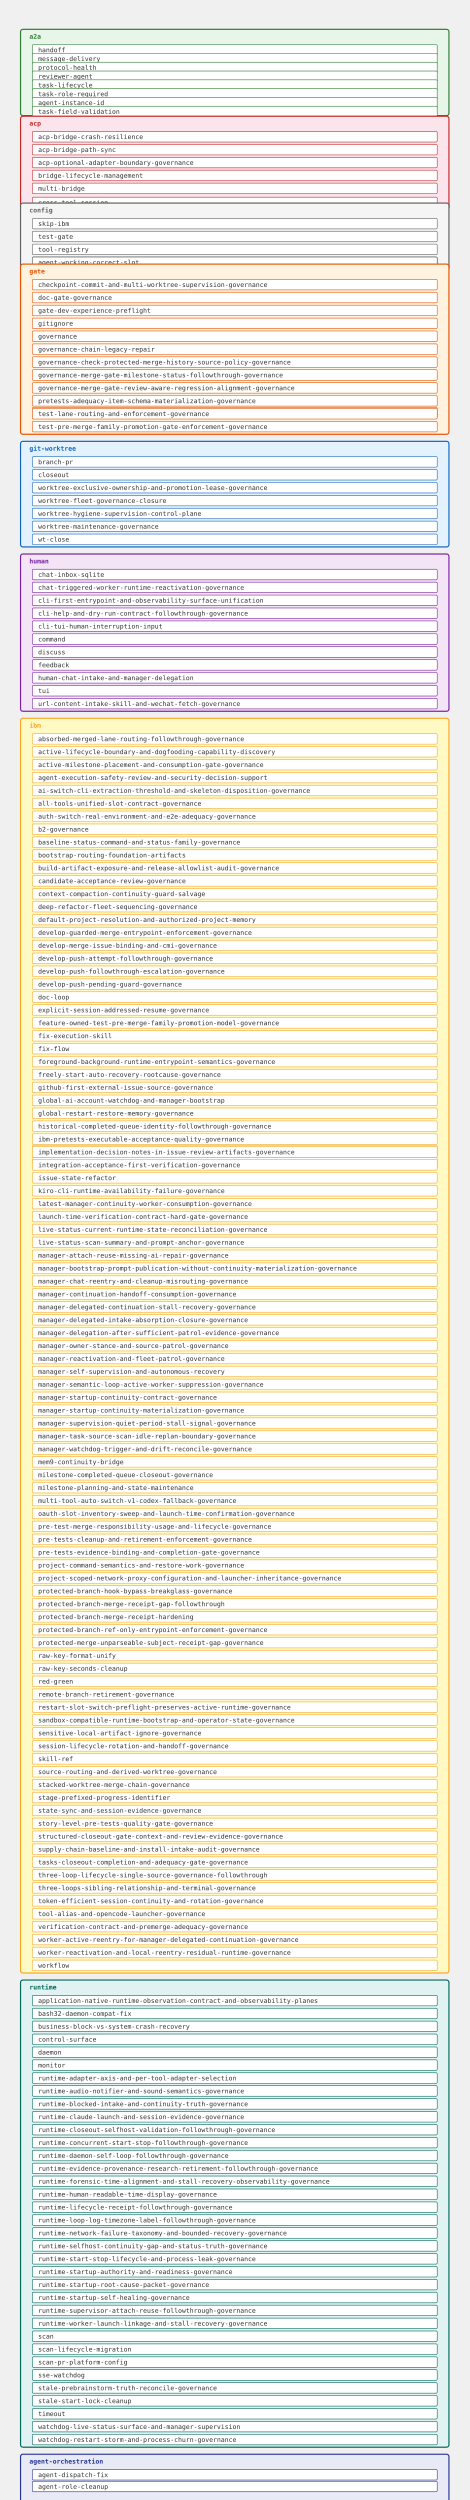
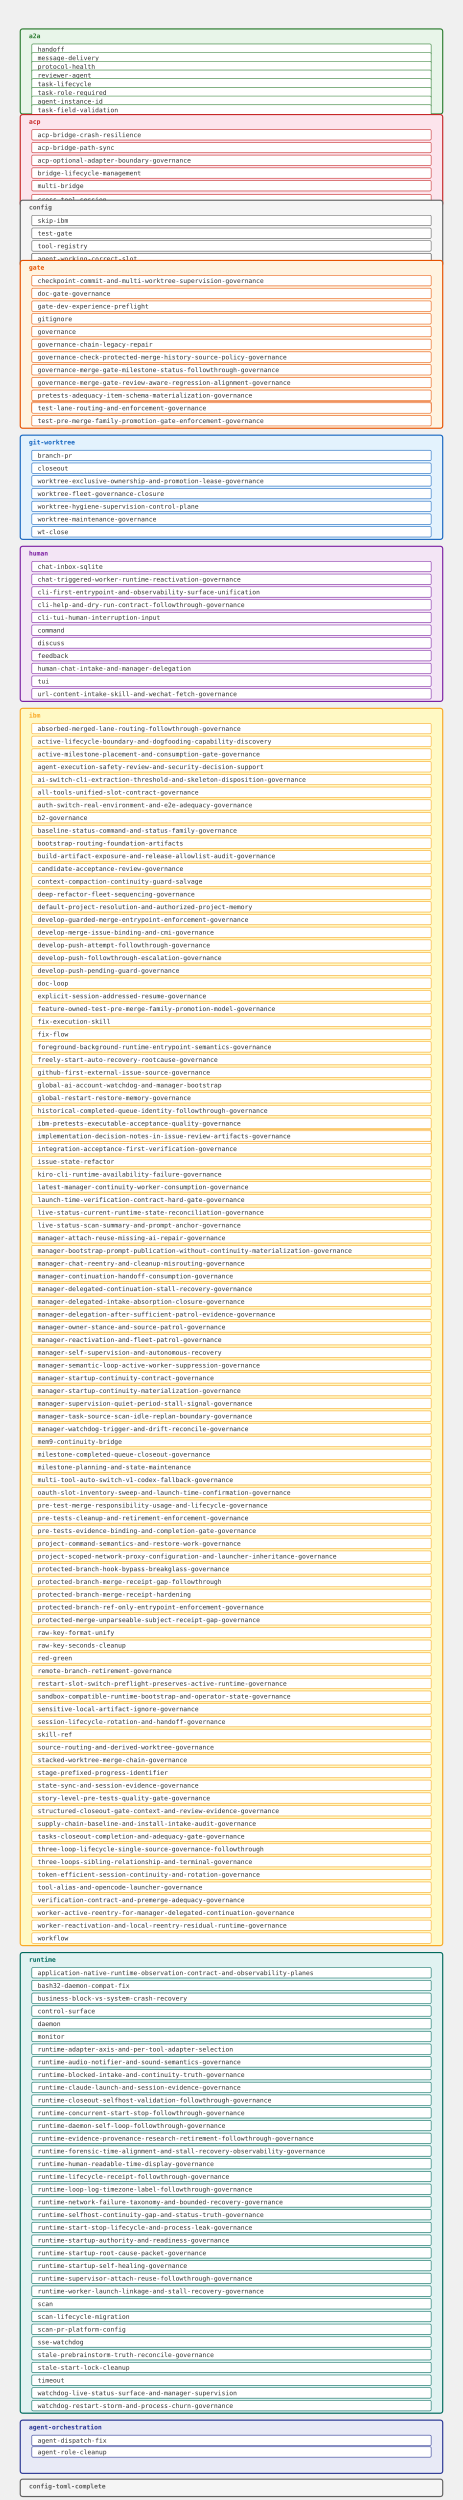
- <svg xmlns="http://www.w3.org/2000/svg" viewBox="0 0 800 4260" width="800">
+ <svg xmlns="http://www.w3.org/2000/svg" viewBox="0 0 800 4320" width="800">
  <style>text { font-family: monospace; font-size: 11px; }</style>
  <rect id="epic-a2a" x="35" y="50" width="730" height="147" fill="#e8f5e9" stroke="#2e7d32" stroke-width="2" rx="4" />
  <text x="50" y="66" font-size="14" font-weight="bold" fill="#2e7d32">a2a</text>
  <rect id="story-handoff" x="55" y="76" width="690" height="18" fill="#fff" stroke="#2e7d32" stroke-width="1" rx="2" />
  <text x="65" y="89" fill="#333">handoff</text>
  <rect id="story-message-delivery" x="55" y="91" width="690" height="18" fill="#fff" stroke="#2e7d32" stroke-width="1" rx="2" />
  <text x="65" y="104" fill="#333">message-delivery</text>
  <rect id="story-protocol-health" x="55" y="106" width="690" height="18" fill="#fff" stroke="#2e7d32" stroke-width="1" rx="2" />
  <text x="65" y="119" fill="#333">protocol-health</text>
  <rect id="story-reviewer-agent" x="55" y="121" width="690" height="18" fill="#fff" stroke="#2e7d32" stroke-width="1" rx="2" />
  <text x="65" y="134" fill="#333">reviewer-agent</text>
  <rect id="story-task-lifecycle" x="55" y="136" width="690" height="18" fill="#fff" stroke="#2e7d32" stroke-width="1" rx="2" />
  <text x="65" y="149" fill="#333">task-lifecycle</text>
  <rect id="story-task-role-required" x="55" y="151" width="690" height="18" fill="#fff" stroke="#2e7d32" stroke-width="1" rx="2" />
  <text x="65" y="164" fill="#333">task-role-required</text>
  <rect id="story-agent-instance-id" x="55" y="166" width="690" height="18" fill="#fff" stroke="#2e7d32" stroke-width="1" rx="2" />
  <text x="65" y="179" fill="#333">agent-instance-id</text>
  <rect id="story-task-field-validation" x="55" y="181" width="690" height="18" fill="#fff" stroke="#2e7d32" stroke-width="1" rx="2" />
  <text x="65" y="194" fill="#333">task-field-validation</text>
  <rect id="epic-acp" x="35" y="198" width="730" height="158" fill="#fce4ec" stroke="#c62828" stroke-width="2" rx="4" />
  <text x="50" y="214" font-size="14" font-weight="bold" fill="#c62828">acp</text>
  <rect id="story-acp-bridge-crash-resilience" x="55" y="224" width="690" height="18" fill="#fff" stroke="#c62828" stroke-width="1" rx="2" />
  <text x="65" y="237" fill="#333">acp-bridge-crash-resilience</text>
  <rect id="story-acp-bridge-path-sync" x="55" y="246" width="690" height="18" fill="#fff" stroke="#c62828" stroke-width="1" rx="2" />
  <text x="65" y="259" fill="#333">acp-bridge-path-sync</text>
  <rect id="story-acp-optional-adapter-boundary-governance" x="55" y="268" width="690" height="18" fill="#fff" stroke="#c62828" stroke-width="1" rx="2" />
  <text x="65" y="281" fill="#333">acp-optional-adapter-boundary-governance</text>
  <rect id="story-bridge-lifecycle-management" x="55" y="290" width="690" height="18" fill="#fff" stroke="#c62828" stroke-width="1" rx="2" />
  <text x="65" y="303" fill="#333">bridge-lifecycle-management</text>
  <rect id="story-multi-bridge" x="55" y="312" width="690" height="18" fill="#fff" stroke="#c62828" stroke-width="1" rx="2" />
  <text x="65" y="325" fill="#333">multi-bridge</text>
  <rect id="story-cross-tool-session" x="55" y="336" width="690" height="18" fill="#fff" stroke="#c62828" stroke-width="1" rx="2" />
  <text x="65" y="349" fill="#333">cross-tool-session</text>
  <rect id="epic-config" x="35" y="346" width="730" height="114" fill="#f5f5f5" stroke="#616161" stroke-width="2" rx="4" />
  <text x="50" y="362" font-size="14" font-weight="bold" fill="#616161">config</text>
  <rect id="story-skip-ibm" x="55" y="372" width="690" height="18" fill="#fff" stroke="#616161" stroke-width="1" rx="2" />
  <text x="65" y="385" fill="#333">skip-ibm</text>
  <rect id="story-test-gate" x="55" y="394" width="690" height="18" fill="#fff" stroke="#616161" stroke-width="1" rx="2" />
  <text x="65" y="407" fill="#333">test-gate</text>
  <rect id="story-tool-registry" x="55" y="416" width="690" height="18" fill="#fff" stroke="#616161" stroke-width="1" rx="2" />
  <text x="65" y="429" fill="#333">tool-registry</text>
  <rect id="story-toml-parsing-robustness" x="55" y="438" width="690" height="18" fill="#fff" stroke="#616161" stroke-width="1" rx="2" />
  <text x="65" y="451" fill="#333">toml-parsing-robustness</text>
  <rect id="story-agent-working-correct-slot" x="55" y="438" width="690" height="18" fill="#fff" stroke="#616161" stroke-width="1" rx="2" />
  <text x="65" y="451" fill="#333">agent-working-correct-slot</text>
  <rect id="epic-gate" x="35" y="450" width="730" height="290" fill="#fff3e0" stroke="#e65100" stroke-width="2" rx="4" />
  <text x="50" y="466" font-size="14" font-weight="bold" fill="#e65100">gate</text>
  <rect id="story-checkpoint-commit-and-multi-worktree-supervision-governance" x="55" y="476" width="690" height="18" fill="#fff" stroke="#e65100" stroke-width="1" rx="2" />
  <text x="65" y="489" fill="#333">checkpoint-commit-and-multi-worktree-supervision-governance</text>
  <rect id="story-doc-gate-governance" x="55" y="498" width="690" height="18" fill="#fff" stroke="#e65100" stroke-width="1" rx="2" />
  <text x="65" y="511" fill="#333">doc-gate-governance</text>
  <rect id="story-gate-dev-experience-preflight" x="55" y="520" width="690" height="18" fill="#fff" stroke="#e65100" stroke-width="1" rx="2" />
  <text x="65" y="533" fill="#333">gate-dev-experience-preflight</text>
  <rect id="story-gitignore" x="55" y="542" width="690" height="18" fill="#fff" stroke="#e65100" stroke-width="1" rx="2" />
  <text x="65" y="555" fill="#333">gitignore</text>
  <rect id="story-governance" x="55" y="564" width="690" height="18" fill="#fff" stroke="#e65100" stroke-width="1" rx="2" />
  <text x="65" y="577" fill="#333">governance</text>
  <rect id="story-governance-chain-legacy-repair" x="55" y="586" width="690" height="18" fill="#fff" stroke="#e65100" stroke-width="1" rx="2" />
  <text x="65" y="599" fill="#333">governance-chain-legacy-repair</text>
  <rect id="story-governance-check-protected-merge-history-source-policy-governance" x="55" y="608" width="690" height="18" fill="#fff" stroke="#e65100" stroke-width="1" rx="2" />
  <text x="65" y="621" fill="#333">governance-check-protected-merge-history-source-policy-governance</text>
  <rect id="story-governance-merge-gate-milestone-status-followthrough-governance" x="55" y="630" width="690" height="18" fill="#fff" stroke="#e65100" stroke-width="1" rx="2" />
  <text x="65" y="643" fill="#333">governance-merge-gate-milestone-status-followthrough-governance</text>
  <rect id="story-governance-merge-gate-review-aware-regression-alignment-governance" x="55" y="652" width="690" height="18" fill="#fff" stroke="#e65100" stroke-width="1" rx="2" />
  <text x="65" y="665" fill="#333">governance-merge-gate-review-aware-regression-alignment-governance</text>
  <rect id="story-pretests-adequacy-item-schema-materialization-governance" x="55" y="674" width="690" height="18" fill="#fff" stroke="#e65100" stroke-width="1" rx="2" />
  <text x="65" y="687" fill="#333">pretests-adequacy-item-schema-materialization-governance</text>
  <rect id="story-pretests-gate-field-parsing-compat" x="55" y="694" width="690" height="18" fill="#fff" stroke="#e65100" stroke-width="1" rx="2" />
  <text x="65" y="707" fill="#333">pretests-gate-field-parsing-compat</text>
  <rect id="story-test-lane-routing-and-enforcement-governance" x="55" y="696" width="690" height="18" fill="#fff" stroke="#e65100" stroke-width="1" rx="2" />
  <text x="65" y="709" fill="#333">test-lane-routing-and-enforcement-governance</text>
  <rect id="story-test-pre-merge-family-promotion-gate-enforcement-governance" x="55" y="718" width="690" height="18" fill="#fff" stroke="#e65100" stroke-width="1" rx="2" />
  <text x="65" y="731" fill="#333">test-pre-merge-family-promotion-gate-enforcement-governance</text>
  <rect id="epic-git-worktree" x="35" y="752" width="730" height="180" fill="#e3f2fd" stroke="#1565c0" stroke-width="2" rx="4" />
  <text x="50" y="768" font-size="14" font-weight="bold" fill="#1565c0">git-worktree</text>
  <rect id="story-branch-pr" x="55" y="778" width="690" height="18" fill="#fff" stroke="#1565c0" stroke-width="1" rx="2" />
  <text x="65" y="791" fill="#333">branch-pr</text>
  <rect id="story-closeout" x="55" y="800" width="690" height="18" fill="#fff" stroke="#1565c0" stroke-width="1" rx="2" />
  <text x="65" y="813" fill="#333">closeout</text>
  <rect id="story-worktree-exclusive-ownership-and-promotion-lease-governance" x="55" y="822" width="690" height="18" fill="#fff" stroke="#1565c0" stroke-width="1" rx="2" />
  <text x="65" y="835" fill="#333">worktree-exclusive-ownership-and-promotion-lease-governance</text>
  <rect id="story-worktree-fleet-governance-closure" x="55" y="844" width="690" height="18" fill="#fff" stroke="#1565c0" stroke-width="1" rx="2" />
  <text x="65" y="857" fill="#333">worktree-fleet-governance-closure</text>
  <rect id="story-worktree-hygiene-supervision-control-plane" x="55" y="866" width="690" height="18" fill="#fff" stroke="#1565c0" stroke-width="1" rx="2" />
  <text x="65" y="879" fill="#333">worktree-hygiene-supervision-control-plane</text>
  <rect id="story-worktree-maintenance-governance" x="55" y="888" width="690" height="18" fill="#fff" stroke="#1565c0" stroke-width="1" rx="2" />
  <text x="65" y="901" fill="#333">worktree-maintenance-governance</text>
  <rect id="story-wt-close" x="55" y="910" width="690" height="18" fill="#fff" stroke="#1565c0" stroke-width="1" rx="2" />
  <text x="65" y="923" fill="#333">wt-close</text>
  <rect id="epic-human" x="35" y="944" width="730" height="268" fill="#f3e5f5" stroke="#7b1fa2" stroke-width="2" rx="4" />
  <text x="50" y="960" font-size="14" font-weight="bold" fill="#7b1fa2">human</text>
  <rect id="story-chat-inbox-sqlite" x="55" y="970" width="690" height="18" fill="#fff" stroke="#7b1fa2" stroke-width="1" rx="2" />
  <text x="65" y="983" fill="#333">chat-inbox-sqlite</text>
  <rect id="story-chat-triggered-worker-runtime-reactivation-governance" x="55" y="992" width="690" height="18" fill="#fff" stroke="#7b1fa2" stroke-width="1" rx="2" />
  <text x="65" y="1005" fill="#333">chat-triggered-worker-runtime-reactivation-governance</text>
  <rect id="story-cli-first-entrypoint-and-observability-surface-unification" x="55" y="1014" width="690" height="18" fill="#fff" stroke="#7b1fa2" stroke-width="1" rx="2" />
  <text x="65" y="1027" fill="#333">cli-first-entrypoint-and-observability-surface-unification</text>
  <rect id="story-cli-help-and-dry-run-contract-followthrough-governance" x="55" y="1036" width="690" height="18" fill="#fff" stroke="#7b1fa2" stroke-width="1" rx="2" />
  <text x="65" y="1049" fill="#333">cli-help-and-dry-run-contract-followthrough-governance</text>
  <rect id="story-cli-tui-human-interruption-input" x="55" y="1058" width="690" height="18" fill="#fff" stroke="#7b1fa2" stroke-width="1" rx="2" />
  <text x="65" y="1071" fill="#333">cli-tui-human-interruption-input</text>
  <rect id="story-command" x="55" y="1080" width="690" height="18" fill="#fff" stroke="#7b1fa2" stroke-width="1" rx="2" />
  <text x="65" y="1093" fill="#333">command</text>
  <rect id="story-discuss" x="55" y="1102" width="690" height="18" fill="#fff" stroke="#7b1fa2" stroke-width="1" rx="2" />
  <text x="65" y="1115" fill="#333">discuss</text>
  <rect id="story-feedback" x="55" y="1124" width="690" height="18" fill="#fff" stroke="#7b1fa2" stroke-width="1" rx="2" />
  <text x="65" y="1137" fill="#333">feedback</text>
  <rect id="story-human-chat-intake-and-manager-delegation" x="55" y="1146" width="690" height="18" fill="#fff" stroke="#7b1fa2" stroke-width="1" rx="2" />
  <text x="65" y="1159" fill="#333">human-chat-intake-and-manager-delegation</text>
  <rect id="story-tui" x="55" y="1168" width="690" height="18" fill="#fff" stroke="#7b1fa2" stroke-width="1" rx="2" />
  <text x="65" y="1181" fill="#333">tui</text>
  <rect id="story-url-content-intake-skill-and-wechat-fetch-governance" x="55" y="1190" width="690" height="18" fill="#fff" stroke="#7b1fa2" stroke-width="1" rx="2" />
  <text x="65" y="1203" fill="#333">url-content-intake-skill-and-wechat-fetch-governance</text>
  <rect id="epic-ibm" x="35" y="1224" width="730" height="2138" fill="#fff9c4" stroke="#f9a825" stroke-width="2" rx="4" />
  <text x="50" y="1240" font-size="14" font-weight="bold" fill="#f9a825">ibm</text>
  <rect id="story-absorbed-merged-lane-routing-followthrough-governance" x="55" y="1250" width="690" height="18" fill="#fff" stroke="#f9a825" stroke-width="1" rx="2" />
  <text x="65" y="1263" fill="#333">absorbed-merged-lane-routing-followthrough-governance</text>
  <rect id="story-active-lifecycle-boundary-and-dogfooding-capability-discovery" x="55" y="1272" width="690" height="18" fill="#fff" stroke="#f9a825" stroke-width="1" rx="2" />
  <text x="65" y="1285" fill="#333">active-lifecycle-boundary-and-dogfooding-capability-discovery</text>
  <rect id="story-active-milestone-placement-and-consumption-gate-governance" x="55" y="1294" width="690" height="18" fill="#fff" stroke="#f9a825" stroke-width="1" rx="2" />
  <text x="65" y="1307" fill="#333">active-milestone-placement-and-consumption-gate-governance</text>
  <rect id="story-agent-execution-safety-review-and-security-decision-support" x="55" y="1316" width="690" height="18" fill="#fff" stroke="#f9a825" stroke-width="1" rx="2" />
  <text x="65" y="1329" fill="#333">agent-execution-safety-review-and-security-decision-support</text>
  <rect id="story-ai-switch-cli-extraction-threshold-and-skeleton-disposition-governance" x="55" y="1338" width="690" height="18" fill="#fff" stroke="#f9a825" stroke-width="1" rx="2" />
  <text x="65" y="1351" fill="#333">ai-switch-cli-extraction-threshold-and-skeleton-disposition-governance</text>
  <rect id="story-all-tools-unified-slot-contract-governance" x="55" y="1360" width="690" height="18" fill="#fff" stroke="#f9a825" stroke-width="1" rx="2" />
  <text x="65" y="1373" fill="#333">all-tools-unified-slot-contract-governance</text>
  <rect id="story-auth-switch-real-environment-and-e2e-adequacy-governance" x="55" y="1382" width="690" height="18" fill="#fff" stroke="#f9a825" stroke-width="1" rx="2" />
  <text x="65" y="1395" fill="#333">auth-switch-real-environment-and-e2e-adequacy-governance</text>
  <rect id="story-b2-governance" x="55" y="1404" width="690" height="18" fill="#fff" stroke="#f9a825" stroke-width="1" rx="2" />
  <text x="65" y="1417" fill="#333">b2-governance</text>
  <rect id="story-baseline-status-command-and-status-family-governance" x="55" y="1426" width="690" height="18" fill="#fff" stroke="#f9a825" stroke-width="1" rx="2" />
  <text x="65" y="1439" fill="#333">baseline-status-command-and-status-family-governance</text>
  <rect id="story-bootstrap-routing-foundation-artifacts" x="55" y="1448" width="690" height="18" fill="#fff" stroke="#f9a825" stroke-width="1" rx="2" />
  <text x="65" y="1461" fill="#333">bootstrap-routing-foundation-artifacts</text>
  <rect id="story-build-artifact-exposure-and-release-allowlist-audit-governance" x="55" y="1470" width="690" height="18" fill="#fff" stroke="#f9a825" stroke-width="1" rx="2" />
  <text x="65" y="1483" fill="#333">build-artifact-exposure-and-release-allowlist-audit-governance</text>
  <rect id="story-candidate-acceptance-review-governance" x="55" y="1492" width="690" height="18" fill="#fff" stroke="#f9a825" stroke-width="1" rx="2" />
  <text x="65" y="1505" fill="#333">candidate-acceptance-review-governance</text>
  <rect id="story-context-compaction-continuity-guard-salvage" x="55" y="1514" width="690" height="18" fill="#fff" stroke="#f9a825" stroke-width="1" rx="2" />
  <text x="65" y="1527" fill="#333">context-compaction-continuity-guard-salvage</text>
  <rect id="story-deep-refactor-fleet-sequencing-governance" x="55" y="1536" width="690" height="18" fill="#fff" stroke="#f9a825" stroke-width="1" rx="2" />
  <text x="65" y="1549" fill="#333">deep-refactor-fleet-sequencing-governance</text>
  <rect id="story-default-project-resolution-and-authorized-project-memory" x="55" y="1558" width="690" height="18" fill="#fff" stroke="#f9a825" stroke-width="1" rx="2" />
  <text x="65" y="1571" fill="#333">default-project-resolution-and-authorized-project-memory</text>
  <rect id="story-develop-guarded-merge-entrypoint-enforcement-governance" x="55" y="1580" width="690" height="18" fill="#fff" stroke="#f9a825" stroke-width="1" rx="2" />
  <text x="65" y="1593" fill="#333">develop-guarded-merge-entrypoint-enforcement-governance</text>
  <rect id="story-develop-merge-issue-binding-and-cmi-governance" x="55" y="1602" width="690" height="18" fill="#fff" stroke="#f9a825" stroke-width="1" rx="2" />
  <text x="65" y="1615" fill="#333">develop-merge-issue-binding-and-cmi-governance</text>
  <rect id="story-develop-push-attempt-followthrough-governance" x="55" y="1624" width="690" height="18" fill="#fff" stroke="#f9a825" stroke-width="1" rx="2" />
  <text x="65" y="1637" fill="#333">develop-push-attempt-followthrough-governance</text>
  <rect id="story-develop-push-followthrough-escalation-governance" x="55" y="1646" width="690" height="18" fill="#fff" stroke="#f9a825" stroke-width="1" rx="2" />
  <text x="65" y="1659" fill="#333">develop-push-followthrough-escalation-governance</text>
  <rect id="story-develop-push-pending-guard-governance" x="55" y="1668" width="690" height="18" fill="#fff" stroke="#f9a825" stroke-width="1" rx="2" />
  <text x="65" y="1681" fill="#333">develop-push-pending-guard-governance</text>
  <rect id="story-doc-loop" x="55" y="1690" width="690" height="18" fill="#fff" stroke="#f9a825" stroke-width="1" rx="2" />
  <text x="65" y="1703" fill="#333">doc-loop</text>
  <rect id="story-explicit-session-addressed-resume-governance" x="55" y="1712" width="690" height="18" fill="#fff" stroke="#f9a825" stroke-width="1" rx="2" />
  <text x="65" y="1725" fill="#333">explicit-session-addressed-resume-governance</text>
  <rect id="story-feature-owned-test-pre-merge-family-promotion-model-governance" x="55" y="1734" width="690" height="18" fill="#fff" stroke="#f9a825" stroke-width="1" rx="2" />
  <text x="65" y="1747" fill="#333">feature-owned-test-pre-merge-family-promotion-model-governance</text>
  <rect id="story-fix-execution-skill" x="55" y="1756" width="690" height="18" fill="#fff" stroke="#f9a825" stroke-width="1" rx="2" />
  <text x="65" y="1769" fill="#333">fix-execution-skill</text>
  <rect id="story-fix-flow" x="55" y="1778" width="690" height="18" fill="#fff" stroke="#f9a825" stroke-width="1" rx="2" />
  <text x="65" y="1791" fill="#333">fix-flow</text>
  <rect id="story-foreground-background-runtime-entrypoint-semantics-governance" x="55" y="1800" width="690" height="18" fill="#fff" stroke="#f9a825" stroke-width="1" rx="2" />
  <text x="65" y="1813" fill="#333">foreground-background-runtime-entrypoint-semantics-governance</text>
  <rect id="story-freely-start-auto-recovery-rootcause-governance" x="55" y="1822" width="690" height="18" fill="#fff" stroke="#f9a825" stroke-width="1" rx="2" />
  <text x="65" y="1835" fill="#333">freely-start-auto-recovery-rootcause-governance</text>
  <rect id="story-github-first-external-issue-source-governance" x="55" y="1844" width="690" height="18" fill="#fff" stroke="#f9a825" stroke-width="1" rx="2" />
  <text x="65" y="1857" fill="#333">github-first-external-issue-source-governance</text>
  <rect id="story-global-ai-account-watchdog-and-manager-bootstrap" x="55" y="1866" width="690" height="18" fill="#fff" stroke="#f9a825" stroke-width="1" rx="2" />
  <text x="65" y="1879" fill="#333">global-ai-account-watchdog-and-manager-bootstrap</text>
  <rect id="story-global-restart-restore-memory-governance" x="55" y="1888" width="690" height="18" fill="#fff" stroke="#f9a825" stroke-width="1" rx="2" />
  <text x="65" y="1901" fill="#333">global-restart-restore-memory-governance</text>
  <rect id="story-historical-completed-queue-identity-followthrough-governance" x="55" y="1910" width="690" height="18" fill="#fff" stroke="#f9a825" stroke-width="1" rx="2" />
  <text x="65" y="1923" fill="#333">historical-completed-queue-identity-followthrough-governance</text>
  <rect id="story-ibm-pretests-executable-acceptance-quality-governance" x="55" y="1932" width="690" height="18" fill="#fff" stroke="#f9a825" stroke-width="1" rx="2" />
  <text x="65" y="1945" fill="#333">ibm-pretests-executable-acceptance-quality-governance</text>
  <rect id="story-skill-lifecycle-reference" x="55" y="1952" width="690" height="18" fill="#fff" stroke="#f9a825" stroke-width="1" rx="2" />
  <text x="65" y="1965" fill="#333">skill-lifecycle-reference</text>
  <rect id="story-doc-sync-cross-tool" x="55" y="1972" width="690" height="18" fill="#fff" stroke="#f9a825" stroke-width="1" rx="2" />
  <text x="65" y="1985" fill="#333">doc-sync-cross-tool</text>
  <rect id="story-implementation-decision-notes-in-issue-review-artifacts-governance" x="55" y="1954" width="690" height="18" fill="#fff" stroke="#f9a825" stroke-width="1" rx="2" />
  <text x="65" y="1967" fill="#333">implementation-decision-notes-in-issue-review-artifacts-governance</text>
  <rect id="story-integration-acceptance-first-verification-governance" x="55" y="1976" width="690" height="18" fill="#fff" stroke="#f9a825" stroke-width="1" rx="2" />
  <text x="65" y="1989" fill="#333">integration-acceptance-first-verification-governance</text>
  <rect id="story-issue-state-refactor" x="55" y="1998" width="690" height="18" fill="#fff" stroke="#f9a825" stroke-width="1" rx="2" />
  <text x="65" y="2011" fill="#333">issue-state-refactor</text>
  <rect id="story-kiro-cli-runtime-availability-failure-governance" x="55" y="2020" width="690" height="18" fill="#fff" stroke="#f9a825" stroke-width="1" rx="2" />
  <text x="65" y="2033" fill="#333">kiro-cli-runtime-availability-failure-governance</text>
  <rect id="story-latest-manager-continuity-worker-consumption-governance" x="55" y="2042" width="690" height="18" fill="#fff" stroke="#f9a825" stroke-width="1" rx="2" />
  <text x="65" y="2055" fill="#333">latest-manager-continuity-worker-consumption-governance</text>
  <rect id="story-launch-time-verification-contract-hard-gate-governance" x="55" y="2064" width="690" height="18" fill="#fff" stroke="#f9a825" stroke-width="1" rx="2" />
  <text x="65" y="2077" fill="#333">launch-time-verification-contract-hard-gate-governance</text>
  <rect id="story-live-status-current-runtime-state-reconciliation-governance" x="55" y="2086" width="690" height="18" fill="#fff" stroke="#f9a825" stroke-width="1" rx="2" />
  <text x="65" y="2099" fill="#333">live-status-current-runtime-state-reconciliation-governance</text>
  <rect id="story-live-status-scan-summary-and-prompt-anchor-governance" x="55" y="2108" width="690" height="18" fill="#fff" stroke="#f9a825" stroke-width="1" rx="2" />
  <text x="65" y="2121" fill="#333">live-status-scan-summary-and-prompt-anchor-governance</text>
  <rect id="story-manager-attach-reuse-missing-ai-repair-governance" x="55" y="2130" width="690" height="18" fill="#fff" stroke="#f9a825" stroke-width="1" rx="2" />
  <text x="65" y="2143" fill="#333">manager-attach-reuse-missing-ai-repair-governance</text>
  <rect id="story-manager-bootstrap-prompt-publication-without-continuity-materialization-governance" x="55" y="2152" width="690" height="18" fill="#fff" stroke="#f9a825" stroke-width="1" rx="2" />
  <text x="65" y="2165" fill="#333">manager-bootstrap-prompt-publication-without-continuity-materialization-governance</text>
  <rect id="story-manager-chat-reentry-and-cleanup-misrouting-governance" x="55" y="2174" width="690" height="18" fill="#fff" stroke="#f9a825" stroke-width="1" rx="2" />
  <text x="65" y="2187" fill="#333">manager-chat-reentry-and-cleanup-misrouting-governance</text>
  <rect id="story-manager-continuation-handoff-consumption-governance" x="55" y="2196" width="690" height="18" fill="#fff" stroke="#f9a825" stroke-width="1" rx="2" />
  <text x="65" y="2209" fill="#333">manager-continuation-handoff-consumption-governance</text>
  <rect id="story-manager-delegated-continuation-stall-recovery-governance" x="55" y="2218" width="690" height="18" fill="#fff" stroke="#f9a825" stroke-width="1" rx="2" />
  <text x="65" y="2231" fill="#333">manager-delegated-continuation-stall-recovery-governance</text>
  <rect id="story-manager-delegated-intake-absorption-closure-governance" x="55" y="2240" width="690" height="18" fill="#fff" stroke="#f9a825" stroke-width="1" rx="2" />
  <text x="65" y="2253" fill="#333">manager-delegated-intake-absorption-closure-governance</text>
  <rect id="story-manager-delegation-after-sufficient-patrol-evidence-governance" x="55" y="2262" width="690" height="18" fill="#fff" stroke="#f9a825" stroke-width="1" rx="2" />
  <text x="65" y="2275" fill="#333">manager-delegation-after-sufficient-patrol-evidence-governance</text>
  <rect id="story-manager-owner-stance-and-source-patrol-governance" x="55" y="2284" width="690" height="18" fill="#fff" stroke="#f9a825" stroke-width="1" rx="2" />
  <text x="65" y="2297" fill="#333">manager-owner-stance-and-source-patrol-governance</text>
  <rect id="story-manager-reactivation-and-fleet-patrol-governance" x="55" y="2306" width="690" height="18" fill="#fff" stroke="#f9a825" stroke-width="1" rx="2" />
  <text x="65" y="2319" fill="#333">manager-reactivation-and-fleet-patrol-governance</text>
  <rect id="story-manager-self-supervision-and-autonomous-recovery" x="55" y="2328" width="690" height="18" fill="#fff" stroke="#f9a825" stroke-width="1" rx="2" />
  <text x="65" y="2341" fill="#333">manager-self-supervision-and-autonomous-recovery</text>
  <rect id="story-manager-semantic-loop-active-worker-suppression-governance" x="55" y="2350" width="690" height="18" fill="#fff" stroke="#f9a825" stroke-width="1" rx="2" />
  <text x="65" y="2363" fill="#333">manager-semantic-loop-active-worker-suppression-governance</text>
  <rect id="story-manager-startup-continuity-contract-governance" x="55" y="2372" width="690" height="18" fill="#fff" stroke="#f9a825" stroke-width="1" rx="2" />
  <text x="65" y="2385" fill="#333">manager-startup-continuity-contract-governance</text>
  <rect id="story-manager-startup-continuity-materialization-governance" x="55" y="2394" width="690" height="18" fill="#fff" stroke="#f9a825" stroke-width="1" rx="2" />
  <text x="65" y="2407" fill="#333">manager-startup-continuity-materialization-governance</text>
  <rect id="story-manager-supervision-quiet-period-stall-signal-governance" x="55" y="2416" width="690" height="18" fill="#fff" stroke="#f9a825" stroke-width="1" rx="2" />
  <text x="65" y="2429" fill="#333">manager-supervision-quiet-period-stall-signal-governance</text>
  <rect id="story-manager-task-source-scan-idle-replan-boundary-governance" x="55" y="2438" width="690" height="18" fill="#fff" stroke="#f9a825" stroke-width="1" rx="2" />
  <text x="65" y="2451" fill="#333">manager-task-source-scan-idle-replan-boundary-governance</text>
  <rect id="story-manager-watchdog-trigger-and-drift-reconcile-governance" x="55" y="2460" width="690" height="18" fill="#fff" stroke="#f9a825" stroke-width="1" rx="2" />
  <text x="65" y="2473" fill="#333">manager-watchdog-trigger-and-drift-reconcile-governance</text>
  <rect id="story-mem9-continuity-bridge" x="55" y="2482" width="690" height="18" fill="#fff" stroke="#f9a825" stroke-width="1" rx="2" />
  <text x="65" y="2495" fill="#333">mem9-continuity-bridge</text>
  <rect id="story-milestone-completed-queue-closeout-governance" x="55" y="2504" width="690" height="18" fill="#fff" stroke="#f9a825" stroke-width="1" rx="2" />
  <text x="65" y="2517" fill="#333">milestone-completed-queue-closeout-governance</text>
  <rect id="story-milestone-planning-and-state-maintenance" x="55" y="2526" width="690" height="18" fill="#fff" stroke="#f9a825" stroke-width="1" rx="2" />
  <text x="65" y="2539" fill="#333">milestone-planning-and-state-maintenance</text>
  <rect id="story-multi-tool-auto-switch-v1-codex-fallback-governance" x="55" y="2548" width="690" height="18" fill="#fff" stroke="#f9a825" stroke-width="1" rx="2" />
  <text x="65" y="2561" fill="#333">multi-tool-auto-switch-v1-codex-fallback-governance</text>
  <rect id="story-oauth-slot-inventory-sweep-and-launch-time-confirmation-governance" x="55" y="2570" width="690" height="18" fill="#fff" stroke="#f9a825" stroke-width="1" rx="2" />
  <text x="65" y="2583" fill="#333">oauth-slot-inventory-sweep-and-launch-time-confirmation-governance</text>
  <rect id="story-pre-test-merge-responsibility-usage-and-lifecycle-governance" x="55" y="2592" width="690" height="18" fill="#fff" stroke="#f9a825" stroke-width="1" rx="2" />
  <text x="65" y="2605" fill="#333">pre-test-merge-responsibility-usage-and-lifecycle-governance</text>
  <rect id="story-pre-tests-cleanup-and-retirement-enforcement-governance" x="55" y="2614" width="690" height="18" fill="#fff" stroke="#f9a825" stroke-width="1" rx="2" />
  <text x="65" y="2627" fill="#333">pre-tests-cleanup-and-retirement-enforcement-governance</text>
  <rect id="story-pre-tests-evidence-binding-and-completion-gate-governance" x="55" y="2636" width="690" height="18" fill="#fff" stroke="#f9a825" stroke-width="1" rx="2" />
  <text x="65" y="2649" fill="#333">pre-tests-evidence-binding-and-completion-gate-governance</text>
  <rect id="story-project-command-semantics-and-restore-work-governance" x="55" y="2658" width="690" height="18" fill="#fff" stroke="#f9a825" stroke-width="1" rx="2" />
  <text x="65" y="2671" fill="#333">project-command-semantics-and-restore-work-governance</text>
  <rect id="story-project-scoped-network-proxy-configuration-and-launcher-inheritance-governance" x="55" y="2680" width="690" height="18" fill="#fff" stroke="#f9a825" stroke-width="1" rx="2" />
  <text x="65" y="2693" fill="#333">project-scoped-network-proxy-configuration-and-launcher-inheritance-governance</text>
  <rect id="story-protected-branch-hook-bypass-breakglass-governance" x="55" y="2702" width="690" height="18" fill="#fff" stroke="#f9a825" stroke-width="1" rx="2" />
  <text x="65" y="2715" fill="#333">protected-branch-hook-bypass-breakglass-governance</text>
  <rect id="story-protected-branch-merge-receipt-gap-followthrough" x="55" y="2724" width="690" height="18" fill="#fff" stroke="#f9a825" stroke-width="1" rx="2" />
  <text x="65" y="2737" fill="#333">protected-branch-merge-receipt-gap-followthrough</text>
  <rect id="story-protected-branch-merge-receipt-hardening" x="55" y="2746" width="690" height="18" fill="#fff" stroke="#f9a825" stroke-width="1" rx="2" />
  <text x="65" y="2759" fill="#333">protected-branch-merge-receipt-hardening</text>
  <rect id="story-protected-branch-ref-only-entrypoint-enforcement-governance" x="55" y="2768" width="690" height="18" fill="#fff" stroke="#f9a825" stroke-width="1" rx="2" />
  <text x="65" y="2781" fill="#333">protected-branch-ref-only-entrypoint-enforcement-governance</text>
  <rect id="story-protected-merge-unparseable-subject-receipt-gap-governance" x="55" y="2790" width="690" height="18" fill="#fff" stroke="#f9a825" stroke-width="1" rx="2" />
  <text x="65" y="2803" fill="#333">protected-merge-unparseable-subject-receipt-gap-governance</text>
  <rect id="story-raw-key-format-unify" x="55" y="2812" width="690" height="18" fill="#fff" stroke="#f9a825" stroke-width="1" rx="2" />
  <text x="65" y="2825" fill="#333">raw-key-format-unify</text>
  <rect id="story-raw-key-seconds-cleanup" x="55" y="2834" width="690" height="18" fill="#fff" stroke="#f9a825" stroke-width="1" rx="2" />
  <text x="65" y="2847" fill="#333">raw-key-seconds-cleanup</text>
  <rect id="story-red-green" x="55" y="2856" width="690" height="18" fill="#fff" stroke="#f9a825" stroke-width="1" rx="2" />
  <text x="65" y="2869" fill="#333">red-green</text>
  <rect id="story-remote-branch-retirement-governance" x="55" y="2878" width="690" height="18" fill="#fff" stroke="#f9a825" stroke-width="1" rx="2" />
  <text x="65" y="2891" fill="#333">remote-branch-retirement-governance</text>
  <rect id="story-restart-slot-switch-preflight-preserves-active-runtime-governance" x="55" y="2900" width="690" height="18" fill="#fff" stroke="#f9a825" stroke-width="1" rx="2" />
  <text x="65" y="2913" fill="#333">restart-slot-switch-preflight-preserves-active-runtime-governance</text>
  <rect id="story-sandbox-compatible-runtime-bootstrap-and-operator-state-governance" x="55" y="2922" width="690" height="18" fill="#fff" stroke="#f9a825" stroke-width="1" rx="2" />
  <text x="65" y="2935" fill="#333">sandbox-compatible-runtime-bootstrap-and-operator-state-governance</text>
  <rect id="story-sensitive-local-artifact-ignore-governance" x="55" y="2944" width="690" height="18" fill="#fff" stroke="#f9a825" stroke-width="1" rx="2" />
  <text x="65" y="2957" fill="#333">sensitive-local-artifact-ignore-governance</text>
  <rect id="story-session-lifecycle-rotation-and-handoff-governance" x="55" y="2966" width="690" height="18" fill="#fff" stroke="#f9a825" stroke-width="1" rx="2" />
  <text x="65" y="2979" fill="#333">session-lifecycle-rotation-and-handoff-governance</text>
  <rect id="story-skill-ref" x="55" y="2988" width="690" height="18" fill="#fff" stroke="#f9a825" stroke-width="1" rx="2" />
  <text x="65" y="3001" fill="#333">skill-ref</text>
  <rect id="story-source-routing-and-derived-worktree-governance" x="55" y="3010" width="690" height="18" fill="#fff" stroke="#f9a825" stroke-width="1" rx="2" />
  <text x="65" y="3023" fill="#333">source-routing-and-derived-worktree-governance</text>
  <rect id="story-stacked-worktree-merge-chain-governance" x="55" y="3032" width="690" height="18" fill="#fff" stroke="#f9a825" stroke-width="1" rx="2" />
  <text x="65" y="3045" fill="#333">stacked-worktree-merge-chain-governance</text>
  <rect id="story-stage-prefixed-progress-identifier" x="55" y="3054" width="690" height="18" fill="#fff" stroke="#f9a825" stroke-width="1" rx="2" />
  <text x="65" y="3067" fill="#333">stage-prefixed-progress-identifier</text>
  <rect id="story-state-sync-and-session-evidence-governance" x="55" y="3076" width="690" height="18" fill="#fff" stroke="#f9a825" stroke-width="1" rx="2" />
  <text x="65" y="3089" fill="#333">state-sync-and-session-evidence-governance</text>
  <rect id="story-story-level-pre-tests-quality-gate-governance" x="55" y="3098" width="690" height="18" fill="#fff" stroke="#f9a825" stroke-width="1" rx="2" />
  <text x="65" y="3111" fill="#333">story-level-pre-tests-quality-gate-governance</text>
  <rect id="story-structured-closeout-gate-context-and-review-evidence-governance" x="55" y="3120" width="690" height="18" fill="#fff" stroke="#f9a825" stroke-width="1" rx="2" />
  <text x="65" y="3133" fill="#333">structured-closeout-gate-context-and-review-evidence-governance</text>
  <rect id="story-supply-chain-baseline-and-install-intake-audit-governance" x="55" y="3142" width="690" height="18" fill="#fff" stroke="#f9a825" stroke-width="1" rx="2" />
  <text x="65" y="3155" fill="#333">supply-chain-baseline-and-install-intake-audit-governance</text>
  <rect id="story-tasks-closeout-completion-and-adequacy-gate-governance" x="55" y="3164" width="690" height="18" fill="#fff" stroke="#f9a825" stroke-width="1" rx="2" />
  <text x="65" y="3177" fill="#333">tasks-closeout-completion-and-adequacy-gate-governance</text>
  <rect id="story-three-loop-lifecycle-single-source-governance-followthrough" x="55" y="3186" width="690" height="18" fill="#fff" stroke="#f9a825" stroke-width="1" rx="2" />
  <text x="65" y="3199" fill="#333">three-loop-lifecycle-single-source-governance-followthrough</text>
  <rect id="story-three-loops-sibling-relationship-and-terminal-governance" x="55" y="3208" width="690" height="18" fill="#fff" stroke="#f9a825" stroke-width="1" rx="2" />
  <text x="65" y="3221" fill="#333">three-loops-sibling-relationship-and-terminal-governance</text>
  <rect id="story-token-efficient-session-continuity-and-rotation-governance" x="55" y="3230" width="690" height="18" fill="#fff" stroke="#f9a825" stroke-width="1" rx="2" />
  <text x="65" y="3243" fill="#333">token-efficient-session-continuity-and-rotation-governance</text>
  <rect id="story-tool-alias-and-opencode-launcher-governance" x="55" y="3252" width="690" height="18" fill="#fff" stroke="#f9a825" stroke-width="1" rx="2" />
  <text x="65" y="3265" fill="#333">tool-alias-and-opencode-launcher-governance</text>
  <rect id="story-verification-contract-and-premerge-adequacy-governance" x="55" y="3274" width="690" height="18" fill="#fff" stroke="#f9a825" stroke-width="1" rx="2" />
  <text x="65" y="3287" fill="#333">verification-contract-and-premerge-adequacy-governance</text>
  <rect id="story-worker-active-reentry-for-manager-delegated-continuation-governance" x="55" y="3296" width="690" height="18" fill="#fff" stroke="#f9a825" stroke-width="1" rx="2" />
  <text x="65" y="3309" fill="#333">worker-active-reentry-for-manager-delegated-continuation-governance</text>
  <rect id="story-worker-reactivation-and-local-reentry-residual-runtime-governance" x="55" y="3318" width="690" height="18" fill="#fff" stroke="#f9a825" stroke-width="1" rx="2" />
  <text x="65" y="3331" fill="#333">worker-reactivation-and-local-reentry-residual-runtime-governance</text>
  <rect id="story-workflow" x="55" y="3340" width="690" height="18" fill="#fff" stroke="#f9a825" stroke-width="1" rx="2" />
  <text x="65" y="3353" fill="#333">workflow</text>
  <rect id="epic-runtime" x="35" y="3374" width="730" height="796" fill="#e0f2f1" stroke="#00695c" stroke-width="2" rx="4" />
  <text x="50" y="3390" font-size="14" font-weight="bold" fill="#00695c">runtime</text>
  <rect id="story-application-native-runtime-observation-contract-and-observability-planes" x="55" y="3400" width="690" height="18" fill="#fff" stroke="#00695c" stroke-width="1" rx="2" />
  <text x="65" y="3413" fill="#333">application-native-runtime-observation-contract-and-observability-planes</text>
  <rect id="story-bash32-daemon-compat-fix" x="55" y="3422" width="690" height="18" fill="#fff" stroke="#00695c" stroke-width="1" rx="2" />
  <text x="65" y="3435" fill="#333">bash32-daemon-compat-fix</text>
  <rect id="story-business-block-vs-system-crash-recovery" x="55" y="3444" width="690" height="18" fill="#fff" stroke="#00695c" stroke-width="1" rx="2" />
  <text x="65" y="3457" fill="#333">business-block-vs-system-crash-recovery</text>
  <rect id="story-control-surface" x="55" y="3466" width="690" height="18" fill="#fff" stroke="#00695c" stroke-width="1" rx="2" />
  <text x="65" y="3479" fill="#333">control-surface</text>
  <rect id="story-daemon" x="55" y="3488" width="690" height="18" fill="#fff" stroke="#00695c" stroke-width="1" rx="2" />
  <text x="65" y="3501" fill="#333">daemon</text>
  <rect id="story-monitor" x="55" y="3510" width="690" height="18" fill="#fff" stroke="#00695c" stroke-width="1" rx="2" />
  <text x="65" y="3523" fill="#333">monitor</text>
  <rect id="story-runtime-adapter-axis-and-per-tool-adapter-selection" x="55" y="3532" width="690" height="18" fill="#fff" stroke="#00695c" stroke-width="1" rx="2" />
  <text x="65" y="3545" fill="#333">runtime-adapter-axis-and-per-tool-adapter-selection</text>
  <rect id="story-runtime-audio-notifier-and-sound-semantics-governance" x="55" y="3554" width="690" height="18" fill="#fff" stroke="#00695c" stroke-width="1" rx="2" />
  <text x="65" y="3567" fill="#333">runtime-audio-notifier-and-sound-semantics-governance</text>
  <rect id="story-runtime-blocked-intake-and-continuity-truth-governance" x="55" y="3576" width="690" height="18" fill="#fff" stroke="#00695c" stroke-width="1" rx="2" />
  <text x="65" y="3589" fill="#333">runtime-blocked-intake-and-continuity-truth-governance</text>
  <rect id="story-runtime-claude-launch-and-session-evidence-governance" x="55" y="3598" width="690" height="18" fill="#fff" stroke="#00695c" stroke-width="1" rx="2" />
  <text x="65" y="3611" fill="#333">runtime-claude-launch-and-session-evidence-governance</text>
  <rect id="story-runtime-closeout-selfhost-validation-followthrough-governance" x="55" y="3620" width="690" height="18" fill="#fff" stroke="#00695c" stroke-width="1" rx="2" />
  <text x="65" y="3633" fill="#333">runtime-closeout-selfhost-validation-followthrough-governance</text>
  <rect id="story-runtime-concurrent-start-stop-followthrough-governance" x="55" y="3642" width="690" height="18" fill="#fff" stroke="#00695c" stroke-width="1" rx="2" />
  <text x="65" y="3655" fill="#333">runtime-concurrent-start-stop-followthrough-governance</text>
  <rect id="story-runtime-daemon-self-loop-followthrough-governance" x="55" y="3664" width="690" height="18" fill="#fff" stroke="#00695c" stroke-width="1" rx="2" />
  <text x="65" y="3677" fill="#333">runtime-daemon-self-loop-followthrough-governance</text>
  <rect id="story-runtime-evidence-provenance-research-retirement-followthrough-governance" x="55" y="3686" width="690" height="18" fill="#fff" stroke="#00695c" stroke-width="1" rx="2" />
  <text x="65" y="3699" fill="#333">runtime-evidence-provenance-research-retirement-followthrough-governance</text>
  <rect id="story-runtime-forensic-time-alignment-and-stall-recovery-observability-governance" x="55" y="3708" width="690" height="18" fill="#fff" stroke="#00695c" stroke-width="1" rx="2" />
  <text x="65" y="3721" fill="#333">runtime-forensic-time-alignment-and-stall-recovery-observability-governance</text>
  <rect id="story-runtime-human-readable-time-display-governance" x="55" y="3730" width="690" height="18" fill="#fff" stroke="#00695c" stroke-width="1" rx="2" />
  <text x="65" y="3743" fill="#333">runtime-human-readable-time-display-governance</text>
  <rect id="story-runtime-lifecycle-receipt-followthrough-governance" x="55" y="3752" width="690" height="18" fill="#fff" stroke="#00695c" stroke-width="1" rx="2" />
  <text x="65" y="3765" fill="#333">runtime-lifecycle-receipt-followthrough-governance</text>
  <rect id="story-runtime-loop-log-timezone-label-followthrough-governance" x="55" y="3774" width="690" height="18" fill="#fff" stroke="#00695c" stroke-width="1" rx="2" />
  <text x="65" y="3787" fill="#333">runtime-loop-log-timezone-label-followthrough-governance</text>
  <rect id="story-runtime-network-failure-taxonomy-and-bounded-recovery-governance" x="55" y="3796" width="690" height="18" fill="#fff" stroke="#00695c" stroke-width="1" rx="2" />
  <text x="65" y="3809" fill="#333">runtime-network-failure-taxonomy-and-bounded-recovery-governance</text>
  <rect id="story-runtime-selfhost-continuity-gap-and-status-truth-governance" x="55" y="3818" width="690" height="18" fill="#fff" stroke="#00695c" stroke-width="1" rx="2" />
  <text x="65" y="3831" fill="#333">runtime-selfhost-continuity-gap-and-status-truth-governance</text>
  <rect id="story-runtime-start-stop-lifecycle-and-process-leak-governance" x="55" y="3840" width="690" height="18" fill="#fff" stroke="#00695c" stroke-width="1" rx="2" />
  <text x="65" y="3853" fill="#333">runtime-start-stop-lifecycle-and-process-leak-governance</text>
  <rect id="story-runtime-startup-authority-and-readiness-governance" x="55" y="3862" width="690" height="18" fill="#fff" stroke="#00695c" stroke-width="1" rx="2" />
  <text x="65" y="3875" fill="#333">runtime-startup-authority-and-readiness-governance</text>
  <rect id="story-runtime-startup-root-cause-packet-governance" x="55" y="3884" width="690" height="18" fill="#fff" stroke="#00695c" stroke-width="1" rx="2" />
  <text x="65" y="3897" fill="#333">runtime-startup-root-cause-packet-governance</text>
  <rect id="story-runtime-startup-self-healing-governance" x="55" y="3906" width="690" height="18" fill="#fff" stroke="#00695c" stroke-width="1" rx="2" />
  <text x="65" y="3919" fill="#333">runtime-startup-self-healing-governance</text>
  <rect id="story-runtime-supervisor-attach-reuse-followthrough-governance" x="55" y="3928" width="690" height="18" fill="#fff" stroke="#00695c" stroke-width="1" rx="2" />
  <text x="65" y="3941" fill="#333">runtime-supervisor-attach-reuse-followthrough-governance</text>
  <rect id="story-runtime-worker-launch-linkage-and-stall-recovery-governance" x="55" y="3950" width="690" height="18" fill="#fff" stroke="#00695c" stroke-width="1" rx="2" />
  <text x="65" y="3963" fill="#333">runtime-worker-launch-linkage-and-stall-recovery-governance</text>
  <rect id="story-scan" x="55" y="3972" width="690" height="18" fill="#fff" stroke="#00695c" stroke-width="1" rx="2" />
  <text x="65" y="3985" fill="#333">scan</text>
  <rect id="story-scan-lifecycle-migration" x="55" y="3994" width="690" height="18" fill="#fff" stroke="#00695c" stroke-width="1" rx="2" />
  <text x="65" y="4007" fill="#333">scan-lifecycle-migration</text>
  <rect id="story-scan-pr-platform-config" x="55" y="4016" width="690" height="18" fill="#fff" stroke="#00695c" stroke-width="1" rx="2" />
  <text x="65" y="4029" fill="#333">scan-pr-platform-config</text>
  <rect id="story-sse-watchdog" x="55" y="4038" width="690" height="18" fill="#fff" stroke="#00695c" stroke-width="1" rx="2" />
  <text x="65" y="4051" fill="#333">sse-watchdog</text>
  <rect id="story-stale-prebrainstorm-truth-reconcile-governance" x="55" y="4060" width="690" height="18" fill="#fff" stroke="#00695c" stroke-width="1" rx="2" />
  <text x="65" y="4073" fill="#333">stale-prebrainstorm-truth-reconcile-governance</text>
  <rect id="story-stale-start-lock-cleanup" x="55" y="4082" width="690" height="18" fill="#fff" stroke="#00695c" stroke-width="1" rx="2" />
  <text x="65" y="4095" fill="#333">stale-start-lock-cleanup</text>
  <rect id="story-timeout" x="55" y="4104" width="690" height="18" fill="#fff" stroke="#00695c" stroke-width="1" rx="2" />
  <text x="65" y="4117" fill="#333">timeout</text>
  <rect id="story-watchdog-live-status-surface-and-manager-supervision" x="55" y="4126" width="690" height="18" fill="#fff" stroke="#00695c" stroke-width="1" rx="2" />
  <text x="65" y="4139" fill="#333">watchdog-live-status-surface-and-manager-supervision</text>
  <rect id="story-watchdog-restart-storm-and-process-churn-governance" x="55" y="4148" width="690" height="18" fill="#fff" stroke="#00695c" stroke-width="1" rx="2" />
  <text x="65" y="4161" fill="#333">watchdog-restart-storm-and-process-churn-governance</text>
  <rect id="epic-agent-orchestration" x="35" y="4182" width="730" height="92" fill="#e8eaf6" stroke="#283593" stroke-width="2" rx="4" />
  <text x="50" y="4198" font-size="14" font-weight="bold" fill="#283593">agent-orchestration</text>
  <rect id="story-agent-dispatch-fix" x="55" y="4208" width="690" height="18" fill="#fff" stroke="#283593" stroke-width="1" rx="2" />
  <text x="65" y="4221" fill="#333">agent-dispatch-fix</text>
  <rect id="story-agent-role-cleanup" x="55" y="4228" width="690" height="18" fill="#fff" stroke="#283593" stroke-width="1" rx="2" />
  <text x="65" y="4241" fill="#333">agent-role-cleanup</text>
+   <rect id="epic-config-toml-complete" x="35" y="4284" width="730" height="30" fill="#f5f5f5" stroke="#616161" stroke-width="2" rx="4" />
+   <text x="50" y="4300" font-size="14" font-weight="bold" fill="#616161">config-toml-complete</text>
</svg>
